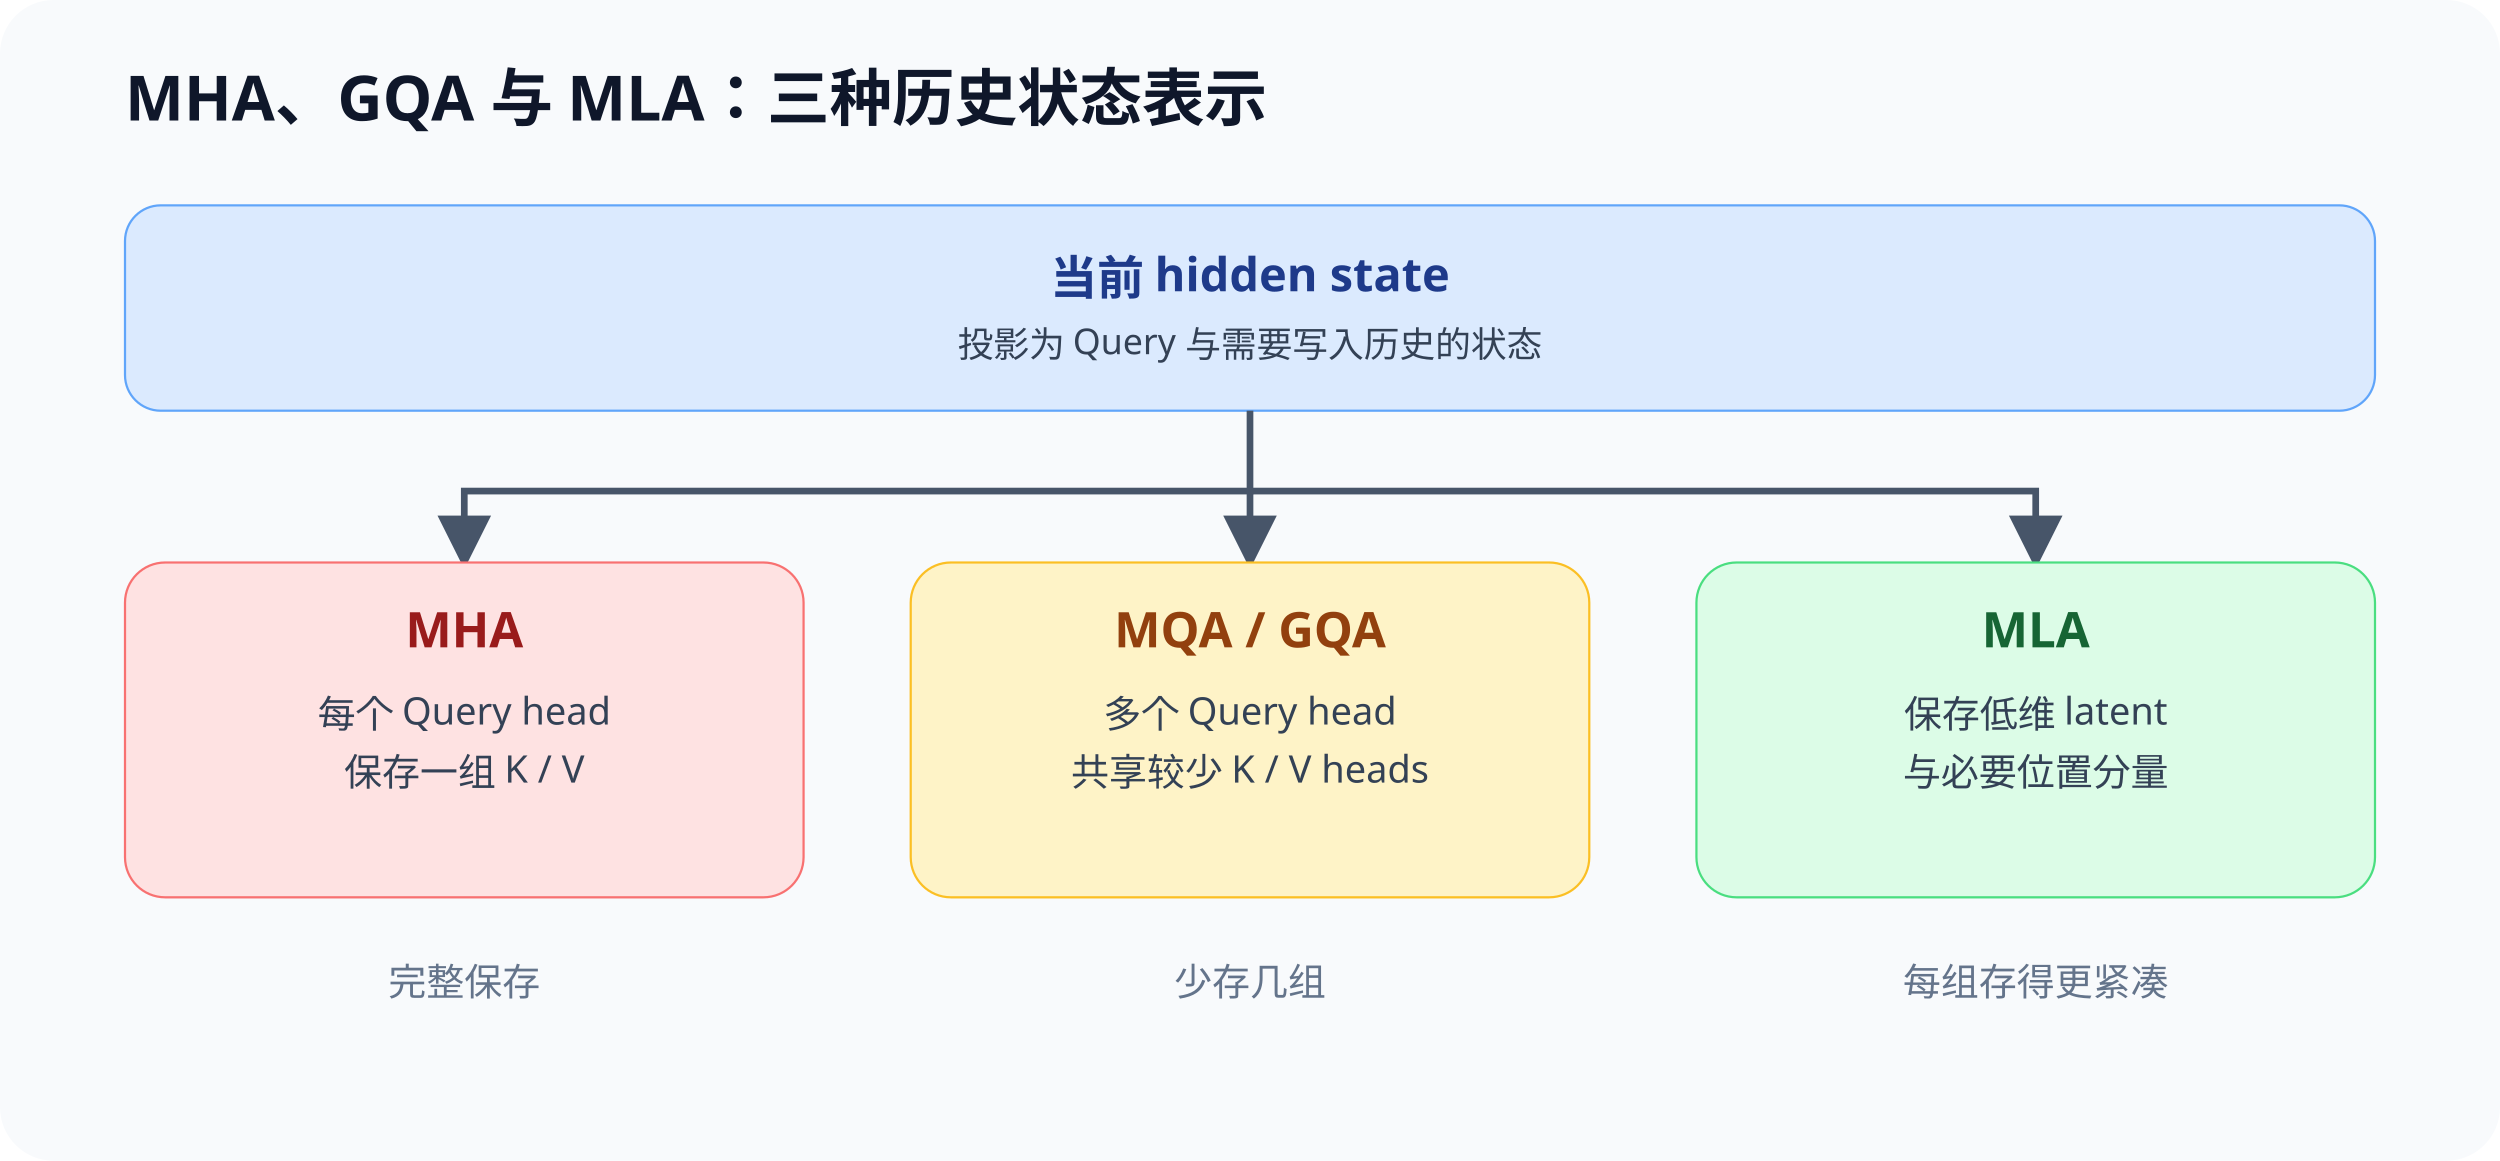
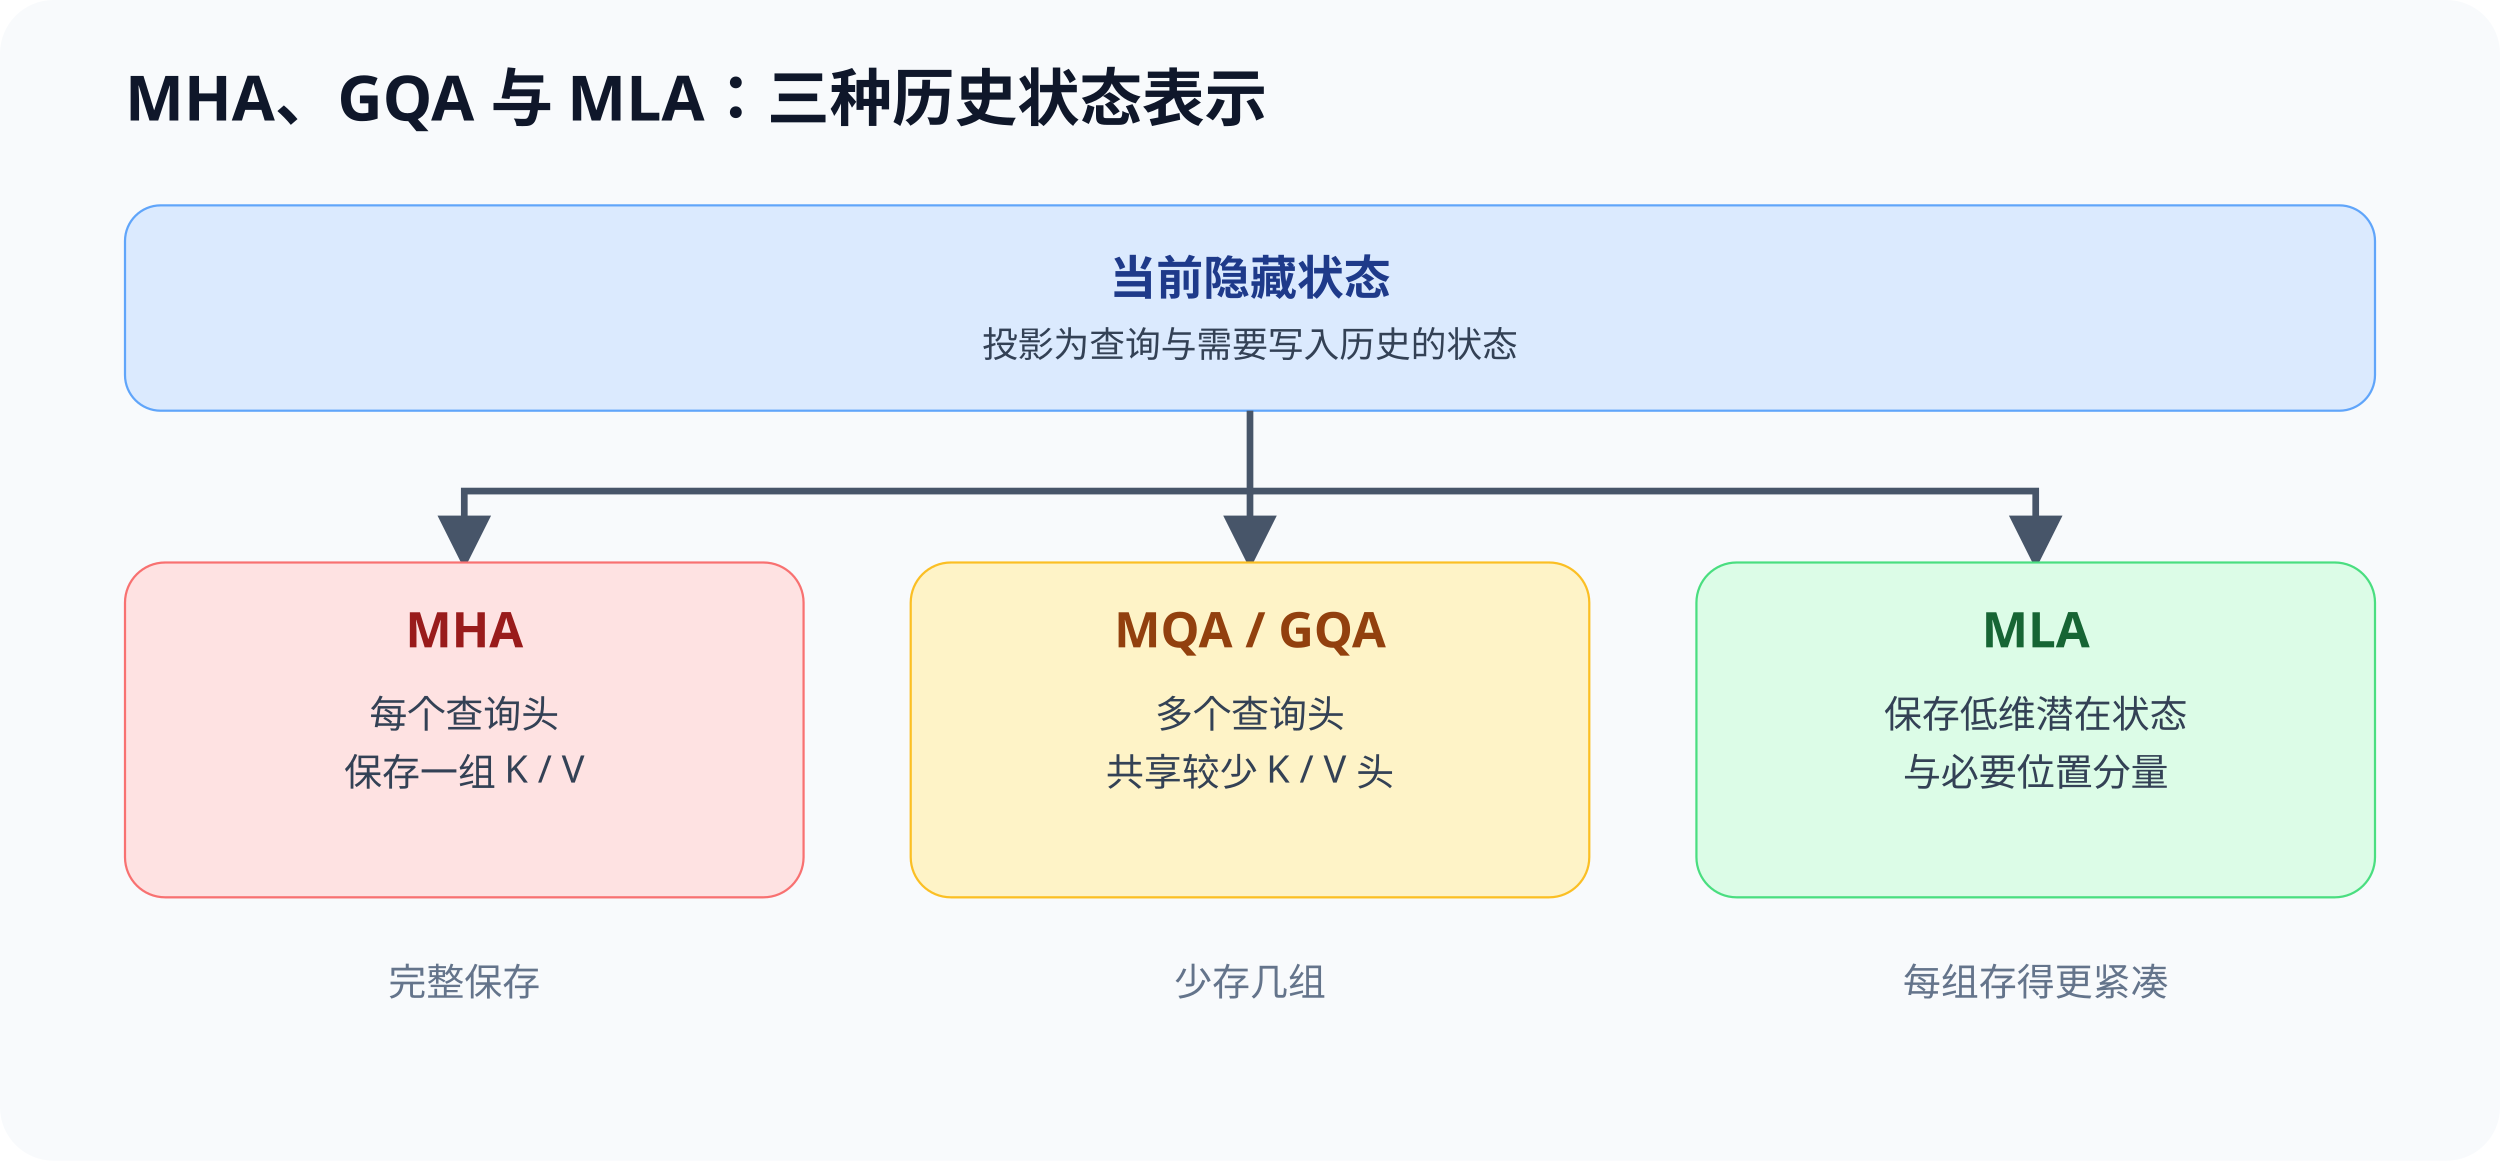
<svg xmlns="http://www.w3.org/2000/svg" width="1120" height="520" viewBox="0 0 1120 520">
  <defs>
    <marker id="a" markerWidth="8" markerHeight="8" refX="7" refY="4" orient="auto">
      <path d="M0,0 L8,4 L0,8 Z" fill="#475569" />
    </marker>
  </defs>
  <rect width="1120" height="520" rx="24" fill="#f8fafc" />
  <text x="56" y="54" font-size="28" font-family="sans-serif" font-weight="700" fill="#0f172a">MHA、GQA 与 MLA：三种历史状态表示</text>
  <rect x="56" y="92" width="1008" height="92" rx="16" fill="#dbeafe" stroke="#60a5fa" />
-   <text x="560" y="132" text-anchor="middle" font-size="21" font-family="sans-serif" font-weight="700" fill="#1e3a8a">当前 hidden state</text>
-   <text x="560" y="160" text-anchor="middle" font-size="16" font-family="sans-serif" fill="#334155">投影为 Query 与需要写入历史的状态</text>
+   <text x="560" y="132" text-anchor="middle" font-size="21" font-family="sans-serif" font-weight="700" fill="#1e3a8a">当前隐藏状态</text>
+   <text x="560" y="160" text-anchor="middle" font-size="16" font-family="sans-serif" fill="#334155">投影为查询与需要写入历史的状态</text>
  <path d="M560 184 V220 H208 V252" fill="none" stroke="#475569" stroke-width="3" marker-end="url(#a)" />
  <path d="M560 220 V252" fill="none" stroke="#475569" stroke-width="3" marker-end="url(#a)" />
  <path d="M560 220 H912 V252" fill="none" stroke="#475569" stroke-width="3" marker-end="url(#a)" />
  <g font-family="sans-serif">
    <rect x="56" y="252" width="304" height="150" rx="18" fill="#fee2e2" stroke="#f87171" />
    <text x="208" y="290" text-anchor="middle" font-size="22" font-weight="700" fill="#991b1b">MHA</text>
-     <text x="208" y="326" text-anchor="middle" font-size="17" fill="#334155">每个 Query head</text>
+     <text x="208" y="326" text-anchor="middle" font-size="17" fill="#334155">每个查询头</text>
    <text x="208" y="352" text-anchor="middle" font-size="17" fill="#334155">保存一组 K / V</text>
    <rect x="408" y="252" width="304" height="150" rx="18" fill="#fef3c7" stroke="#fbbf24" />
    <text x="560" y="290" text-anchor="middle" font-size="22" font-weight="700" fill="#92400e">MQA / GQA</text>
-     <text x="560" y="326" text-anchor="middle" font-size="17" fill="#334155">多个 Query head</text>
-     <text x="560" y="352" text-anchor="middle" font-size="17" fill="#334155">共享较少 K / V heads</text>
+     <text x="560" y="326" text-anchor="middle" font-size="17" fill="#334155">多个查询头</text>
+     <text x="560" y="352" text-anchor="middle" font-size="17" fill="#334155">共享较少 K / V 头</text>
    <rect x="760" y="252" width="304" height="150" rx="18" fill="#dcfce7" stroke="#4ade80" />
    <text x="912" y="290" text-anchor="middle" font-size="22" font-weight="700" fill="#166534">MLA</text>
-     <text x="912" y="326" text-anchor="middle" font-size="17" fill="#334155">保存低维 latent</text>
+     <text x="912" y="326" text-anchor="middle" font-size="17" fill="#334155">保存低维潜在状态</text>
    <text x="912" y="352" text-anchor="middle" font-size="17" fill="#334155">与必要位置分量</text>
    <text x="208" y="446" text-anchor="middle" font-size="17" fill="#64748b">完整保存</text>
    <text x="560" y="446" text-anchor="middle" font-size="17" fill="#64748b">少存几组</text>
    <text x="912" y="446" text-anchor="middle" font-size="17" fill="#64748b">每组存得更紧凑</text>
  </g>
</svg>
